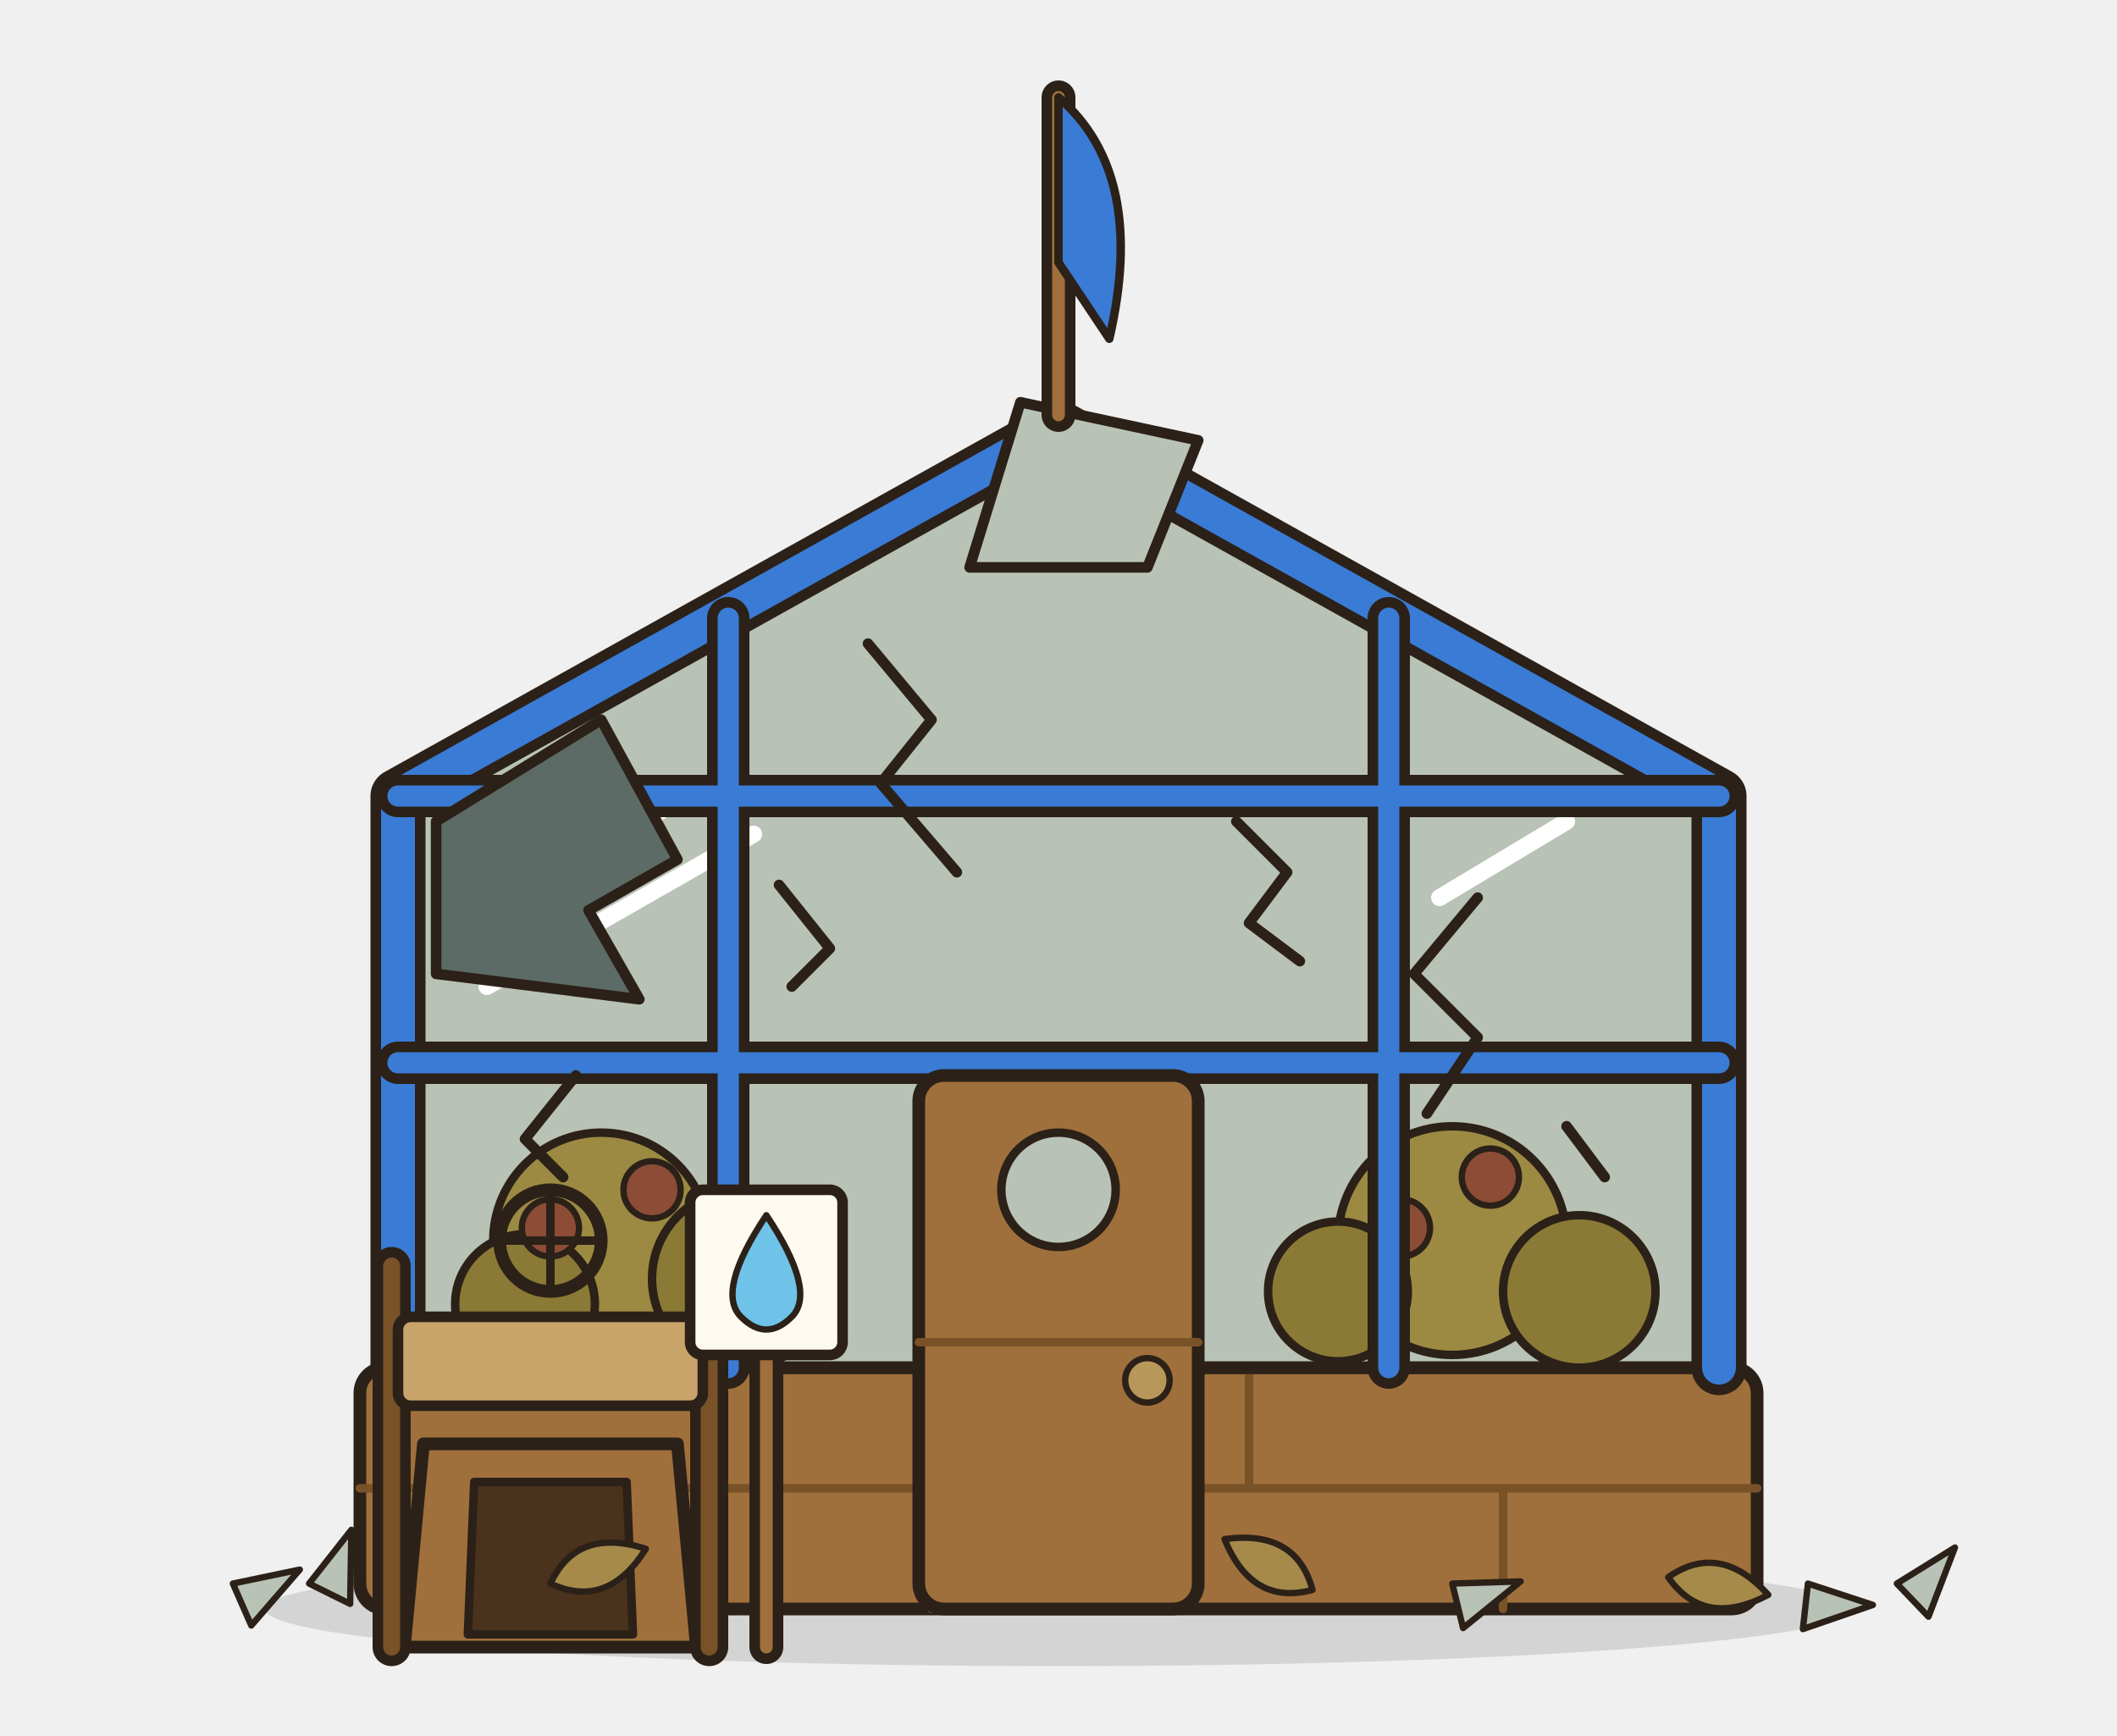
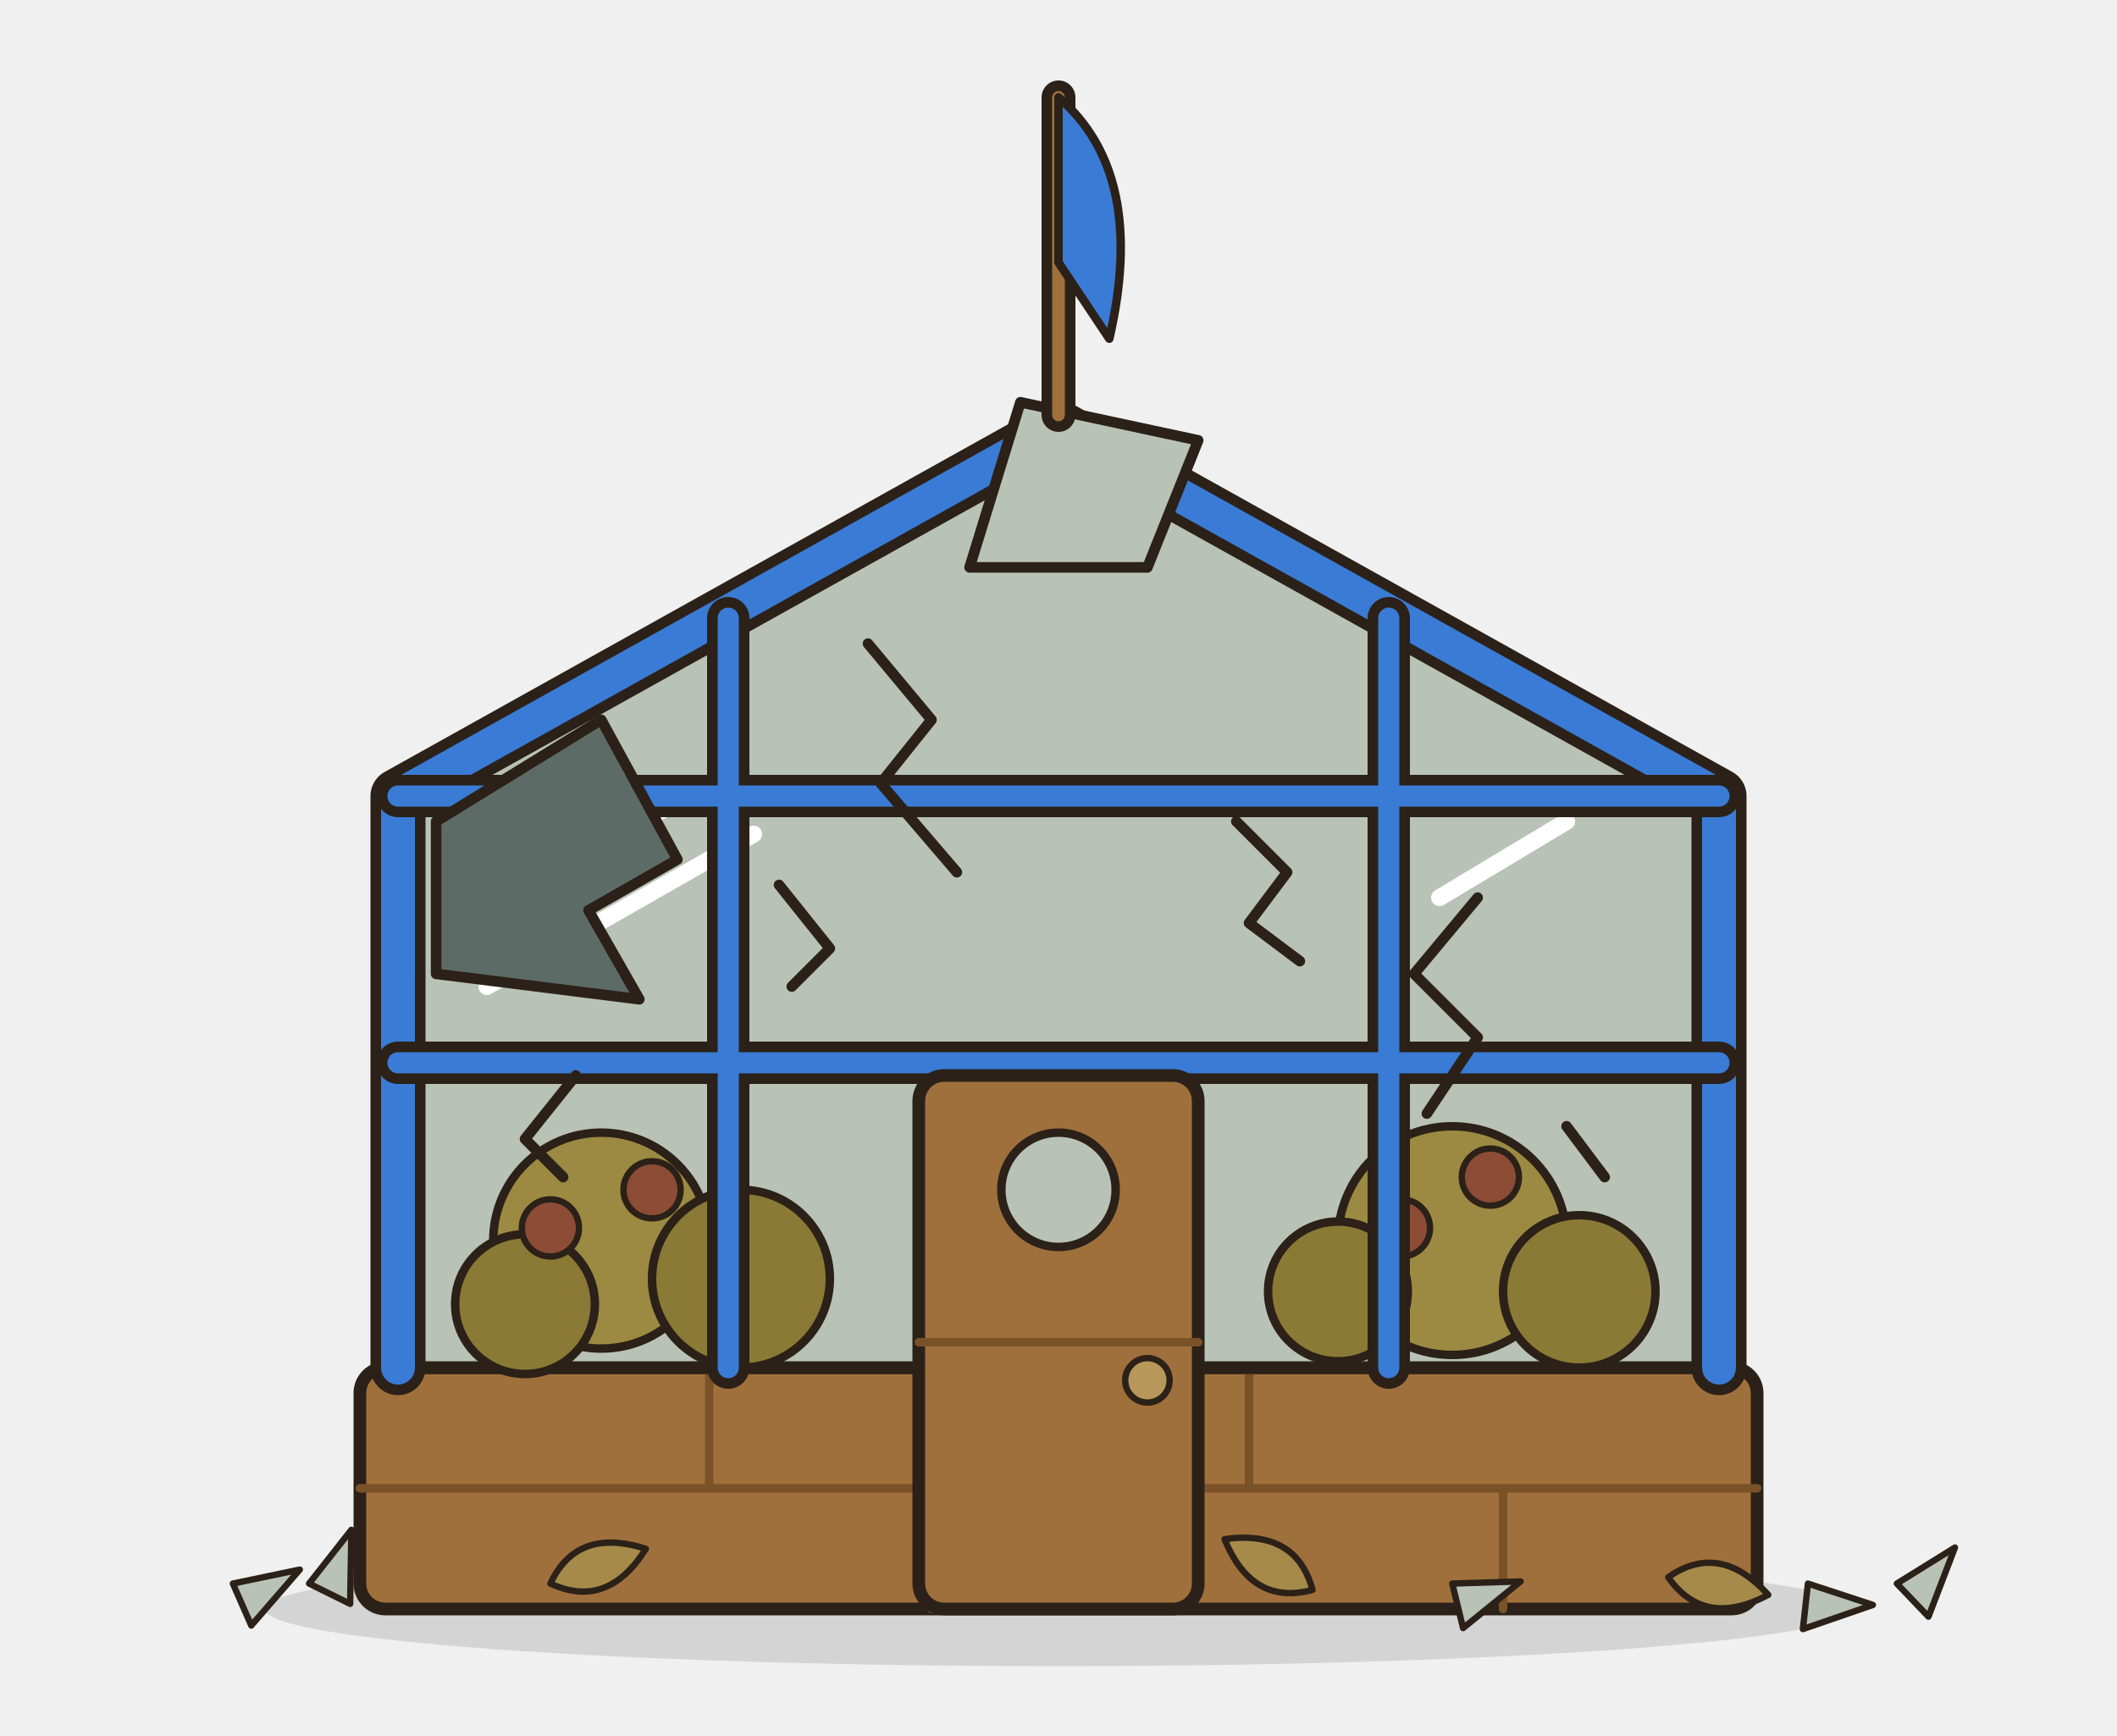
<svg xmlns="http://www.w3.org/2000/svg" viewBox="-250 -380 500 410" width="500" height="410">
  <g>
    <ellipse cx="0" cy="0" rx="187.5" ry="13.5" fill="#000000" fill-opacity="0.12" />
    <rect x="-165" y="-57" width="330" height="57" rx="6" fill="#a0703c" stroke="#2b2118" stroke-width="3" />
    <path d="M-165 -28.5 L165 -28.5 M-82.5 -57 L-82.5 -28.5 M45 -57 L45 -28.5 M-30 -28.5 L-30 0 M105 -28.5 L105 0" fill="none" stroke="#7a5228" stroke-width="2" stroke-linejoin="round" stroke-linecap="round" />
    <path d="M-156 -57 L-156 -192 L0 -279 L156 -192 L156 -57 Z" fill="#b9c2b6" stroke="#2b2118" stroke-width="3" stroke-linejoin="round" stroke-linecap="round" />
    <circle cx="-108" cy="-87" r="25.5" fill="#9c8a42" stroke="#2b2118" stroke-width="2" />
    <circle cx="-75" cy="-78" r="21" fill="#8a7a35" stroke="#2b2118" stroke-width="2" />
    <circle cx="-126" cy="-72" r="16.5" fill="#8a7a35" stroke="#2b2118" stroke-width="2" />
    <circle cx="93" cy="-87" r="27" fill="#9c8a42" stroke="#2b2118" stroke-width="2" />
    <circle cx="123" cy="-75" r="18" fill="#8a7a35" stroke="#2b2118" stroke-width="2" />
    <circle cx="66" cy="-75" r="16.5" fill="#8a7a35" stroke="#2b2118" stroke-width="2" />
    <circle cx="-96" cy="-99" r="6.75" fill="#8c4c36" stroke="#2b2118" stroke-width="1.5" />
    <circle cx="-120" cy="-90" r="6.75" fill="#8c4c36" stroke="#2b2118" stroke-width="1.5" />
    <circle cx="102" cy="-102" r="6.75" fill="#8c4c36" stroke="#2b2118" stroke-width="1.5" />
    <circle cx="81" cy="-90" r="6.75" fill="#8c4c36" stroke="#2b2118" stroke-width="1.5" />
    <path d="M-129 -168 L-93 -189 M-135 -147 L-72 -183 M90 -168 L120 -186" fill="none" stroke="#ffffff" stroke-width="4" stroke-linejoin="round" stroke-linecap="round" />
    <path d="M-156 -57 L-156 -192 L0 -279 L156 -192 L156 -57" fill="none" stroke="#2b2118" stroke-width="13" stroke-linejoin="round" stroke-linecap="round" />
    <path d="M-156 -57 L-156 -192 L0 -279 L156 -192 L156 -57" fill="none" stroke="#3a7bd5" stroke-width="8" stroke-linejoin="round" stroke-linecap="round" />
    <path d="M-78 -57 L-78 -234 M78 -57 L78 -234 M-156 -129 L156 -129 M-156 -192 L156 -192" fill="none" stroke="#2b2118" stroke-width="10" stroke-linejoin="round" stroke-linecap="round" />
    <path d="M-78 -57 L-78 -234 M78 -57 L78 -234 M-156 -129 L156 -129 M-156 -192 L156 -192" fill="none" stroke="#3a7bd5" stroke-width="5" stroke-linejoin="round" stroke-linecap="round" />
    <path d="M-21 -246 L21 -246 L33 -276 L-9 -285 Z" fill="#b9c2b6" stroke="#2b2118" stroke-width="2.5" stroke-linejoin="round" stroke-linecap="round" />
    <rect x="-33" y="-126" width="66" height="126" rx="6" fill="#a0703c" stroke="#2b2118" stroke-width="3" />
    <path d="M-33 -63 L33 -63" fill="none" stroke="#7a5228" stroke-width="2" stroke-linejoin="round" stroke-linecap="round" />
    <circle cx="0" cy="-99" r="13.5" fill="#b9c2b6" stroke="#2b2118" stroke-width="2" />
    <circle cx="21" cy="-54" r="5.25" fill="#b8975a" stroke="#2b2118" stroke-width="1.5" />
    <path d="M0 -282 L0 -357" fill="none" stroke="#2b2118" stroke-width="8" stroke-linejoin="round" stroke-linecap="round" />
    <path d="M0 -282 L0 -357" fill="none" stroke="#a0703c" stroke-width="3" stroke-linejoin="round" stroke-linecap="round" />
    <path d="M0 -357 Q21 -339 12 -300 L0 -318 Z" fill="#3a7bd5" stroke="#2b2118" stroke-width="2" stroke-linejoin="round" stroke-linecap="round" />
-     <path d="M-150 -39 L-90 -39 L-85.5 9 L-154.5 9 Z" fill="#a0703c" stroke="#2b2118" stroke-width="3" stroke-linejoin="round" stroke-linecap="round" />
-     <path d="M-138 -30 L-102 -30 L-100.5 6 L-139.5 6 Z" fill="#4a321c" stroke="#2b2118" stroke-width="2" stroke-linejoin="round" stroke-linecap="round" />
-     <path d="M-157.5 -81 L-157.5 9 M-82.5 -81 L-82.5 9" fill="none" stroke="#2b2118" stroke-width="9" stroke-linejoin="round" stroke-linecap="round" />
-     <path d="M-157.5 -81 L-157.5 9 M-82.5 -81 L-82.5 9" fill="none" stroke="#7a5228" stroke-width="4" stroke-linejoin="round" stroke-linecap="round" />
-     <rect x="-156" y="-69" width="72" height="21" rx="3" fill="#c9a46a" stroke="#2b2118" stroke-width="2.5" />
-     <circle cx="-120" cy="-87" r="12" fill="none" stroke="#2b2118" stroke-width="3" />
-     <path d="M-132 -87 L-108 -87 M-120 -99 L-120 -75" fill="none" stroke="#2b2118" stroke-width="2" stroke-linejoin="round" stroke-linecap="round" />
-     <path d="M-69 9 L-69 -60" fill="none" stroke="#2b2118" stroke-width="8" stroke-linejoin="round" stroke-linecap="round" />
-     <path d="M-69 9 L-69 -60" fill="none" stroke="#a0703c" stroke-width="3" stroke-linejoin="round" stroke-linecap="round" />
-     <rect x="-87" y="-99" width="36" height="39" rx="3" fill="#fffaf0" stroke="#2b2118" stroke-width="2.5" />
-     <path d="M-69 -93 Q-81 -75 -75 -69 Q-69 -63 -63 -69 Q-57 -75 -69 -93 Z" fill="#6fc3e8" stroke="#2b2118" stroke-width="1.5" stroke-linejoin="round" stroke-linecap="round" />
    <path d="M-147 -186 L-108 -210 L-90 -177 L-111 -165 L-99 -144 L-147 -150 Z" fill="#5d6b66" stroke="#2b2118" stroke-width="2.5" stroke-linejoin="round" stroke-linecap="round" />
    <path d="M-45 -228 l15 18 l-12 15 l18 21 M99 -168 l-15 18 l15 15 l-12 18 M42 -186 l12 12 l-9 12 l12 9 M-66 -171 l12 15 l-9 9 M-114 -126 l-12 15 l9 9 M120 -114 l9 12" fill="none" stroke="#2b2118" stroke-width="2.5" stroke-linejoin="round" stroke-linecap="round" />
    <g transform="translate(-195,-6) rotate(10)">
      <path d="M0 0 L15 -6 L6 9 Z" fill="#b9c2b6" stroke="#2b2118" stroke-width="1.5" stroke-linejoin="round" stroke-linecap="round" />
    </g>
    <g transform="translate(-177,-6) rotate(-30)">
      <path d="M0 0 L15 -6 L6 9 Z" fill="#b9c2b6" stroke="#2b2118" stroke-width="1.5" stroke-linejoin="round" stroke-linecap="round" />
    </g>
    <g transform="translate(177,-6) rotate(40)">
      <path d="M0 0 L15 -6 L6 9 Z" fill="#b9c2b6" stroke="#2b2118" stroke-width="1.5" stroke-linejoin="round" stroke-linecap="round" />
    </g>
    <g transform="translate(198,-6) rotate(-10)">
      <path d="M0 0 L15 -6 L6 9 Z" fill="#b9c2b6" stroke="#2b2118" stroke-width="1.5" stroke-linejoin="round" stroke-linecap="round" />
    </g>
    <g transform="translate(93,-6) rotate(20)">
      <path d="M0 0 L15 -6 L6 9 Z" fill="#b9c2b6" stroke="#2b2118" stroke-width="1.5" stroke-linejoin="round" stroke-linecap="round" />
    </g>
    <g transform="translate(-120,-6) rotate(70)">
      <path d="M0 0 Q-10.5 -10.5 0 -24 Q10.5 -10.5 0 0 Z" fill="#a58a4a" stroke="#2b2118" stroke-width="1.5" stroke-linejoin="round" stroke-linecap="round" />
    </g>
    <g transform="translate(60,-4.5) rotate(-60)">
      <path d="M0 0 Q-10.5 -10.5 0 -24 Q10.5 -10.5 0 0 Z" fill="#a58a4a" stroke="#2b2118" stroke-width="1.5" stroke-linejoin="round" stroke-linecap="round" />
    </g>
    <g transform="translate(144,-7.5) rotate(100)">
      <path d="M0 0 Q-10.5 -10.5 0 -24 Q10.5 -10.5 0 0 Z" fill="#a58a4a" stroke="#2b2118" stroke-width="1.5" stroke-linejoin="round" stroke-linecap="round" />
    </g>
  </g>
</svg>
